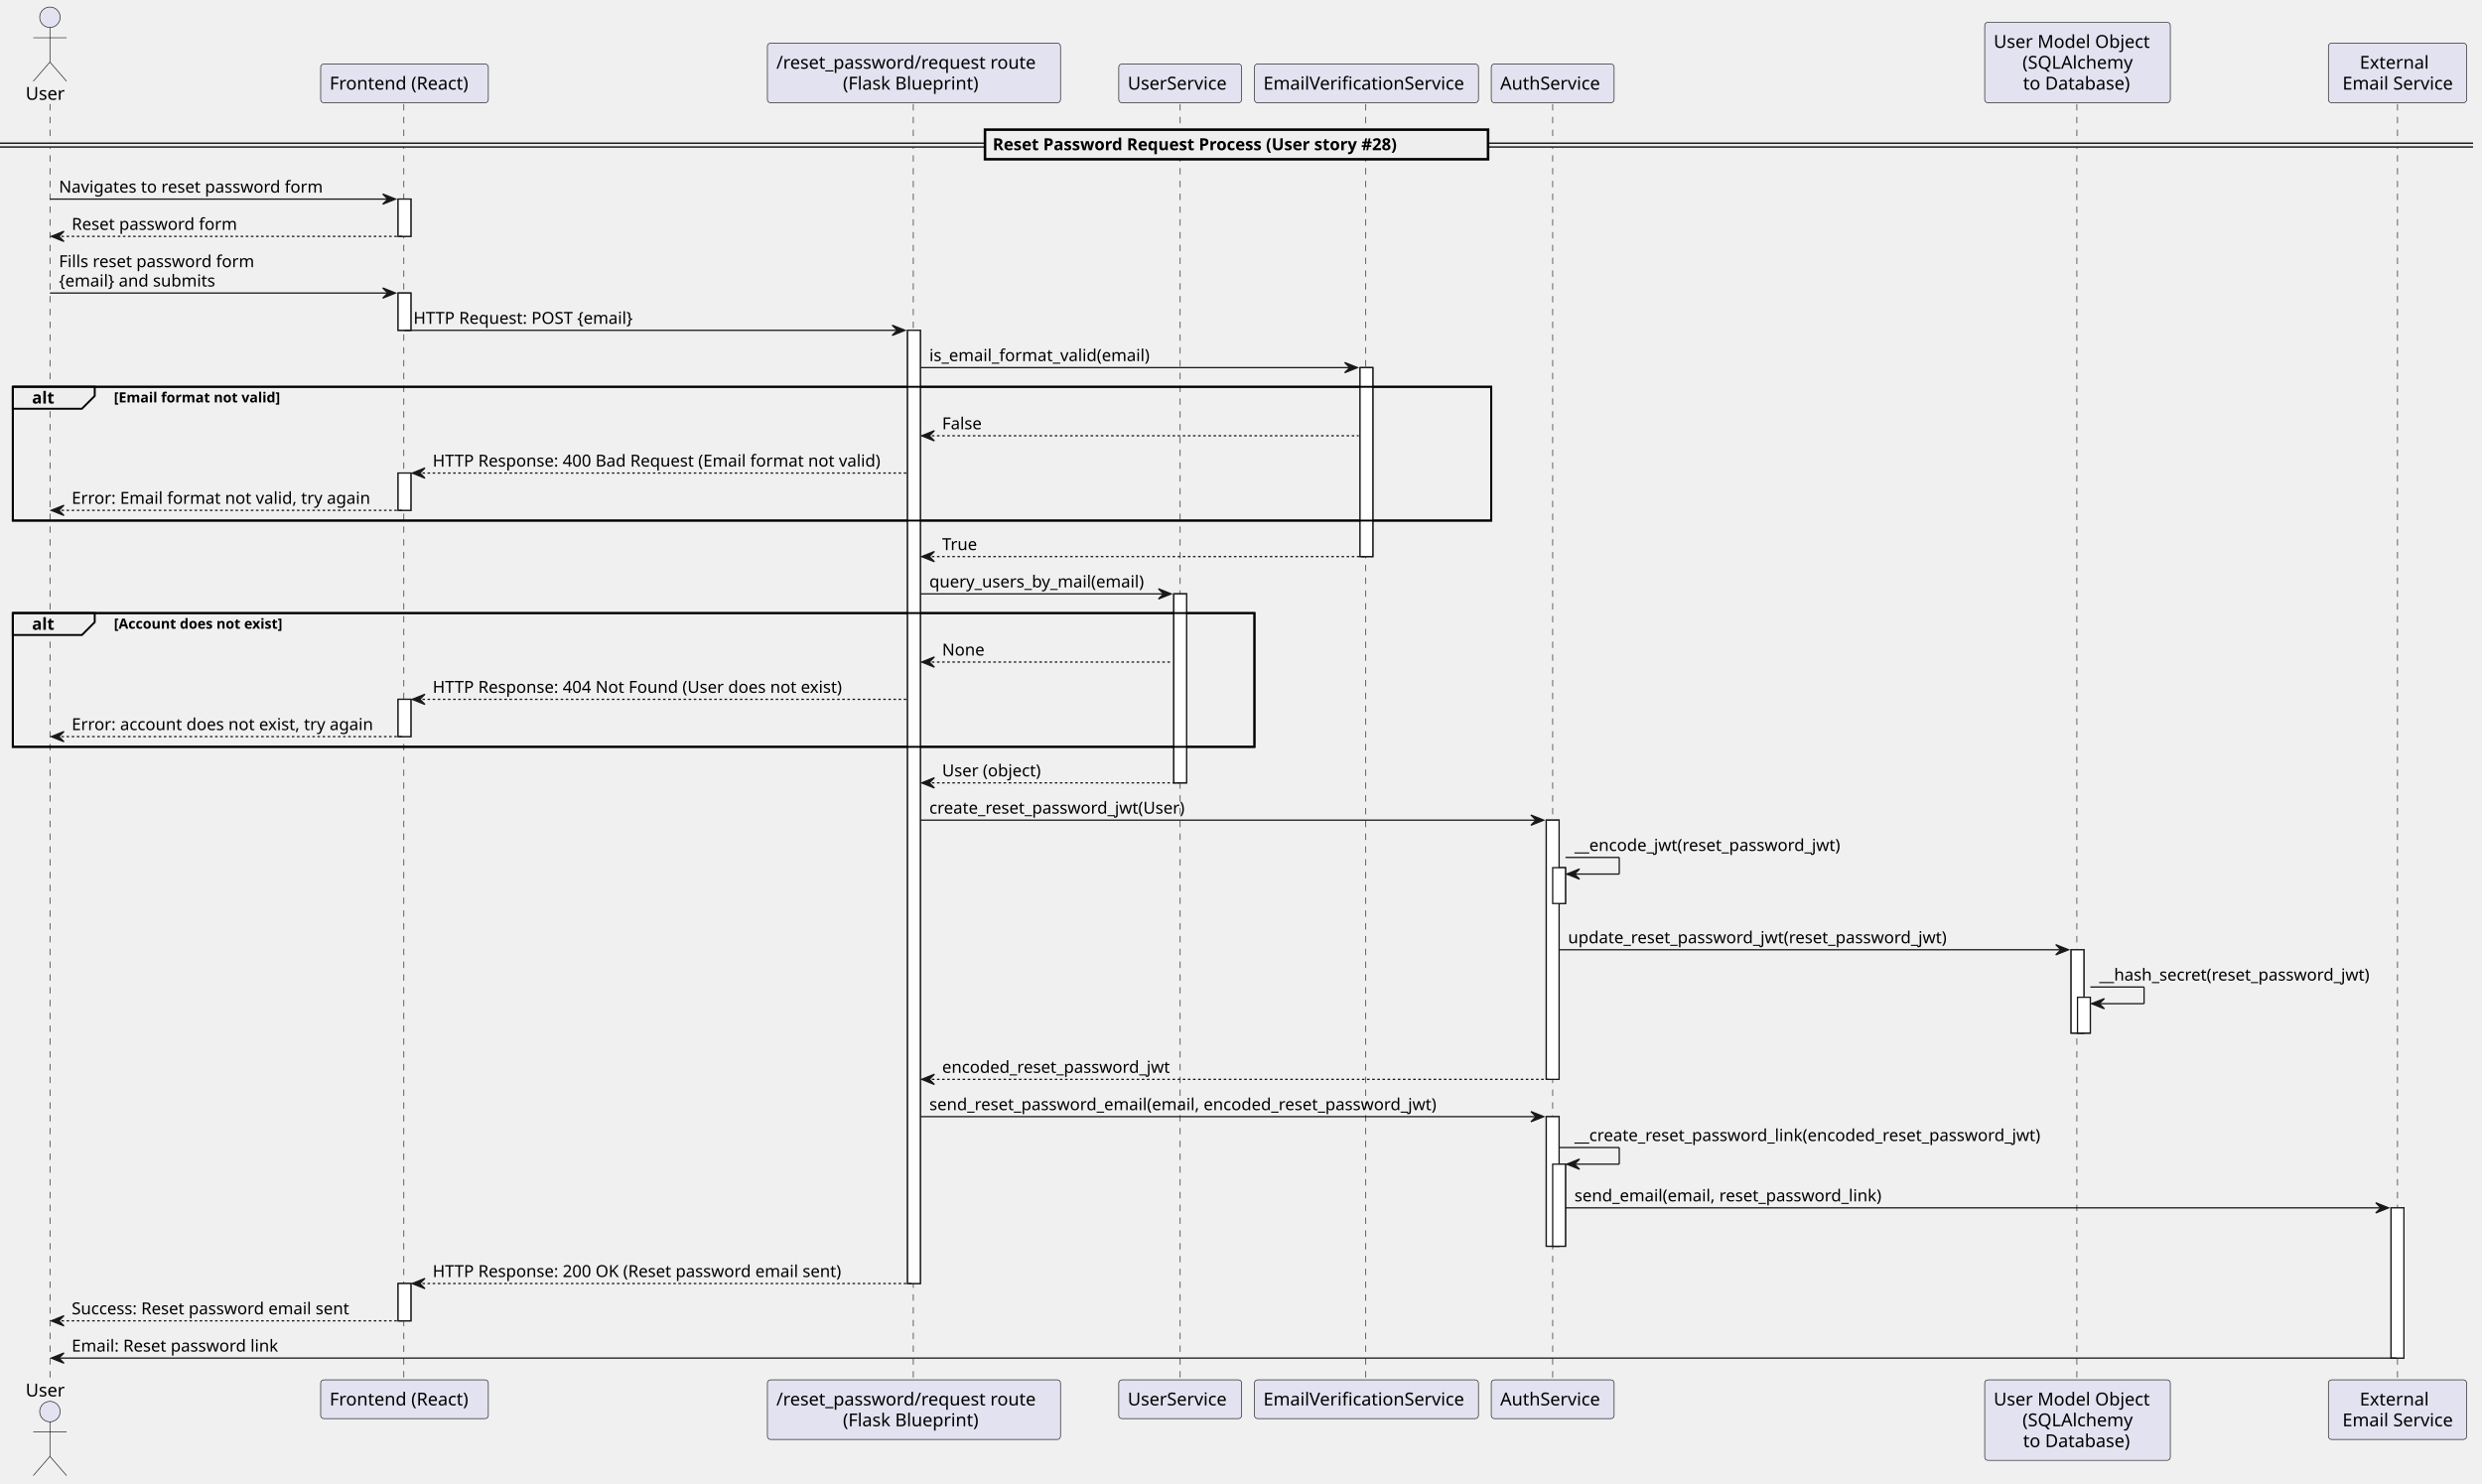
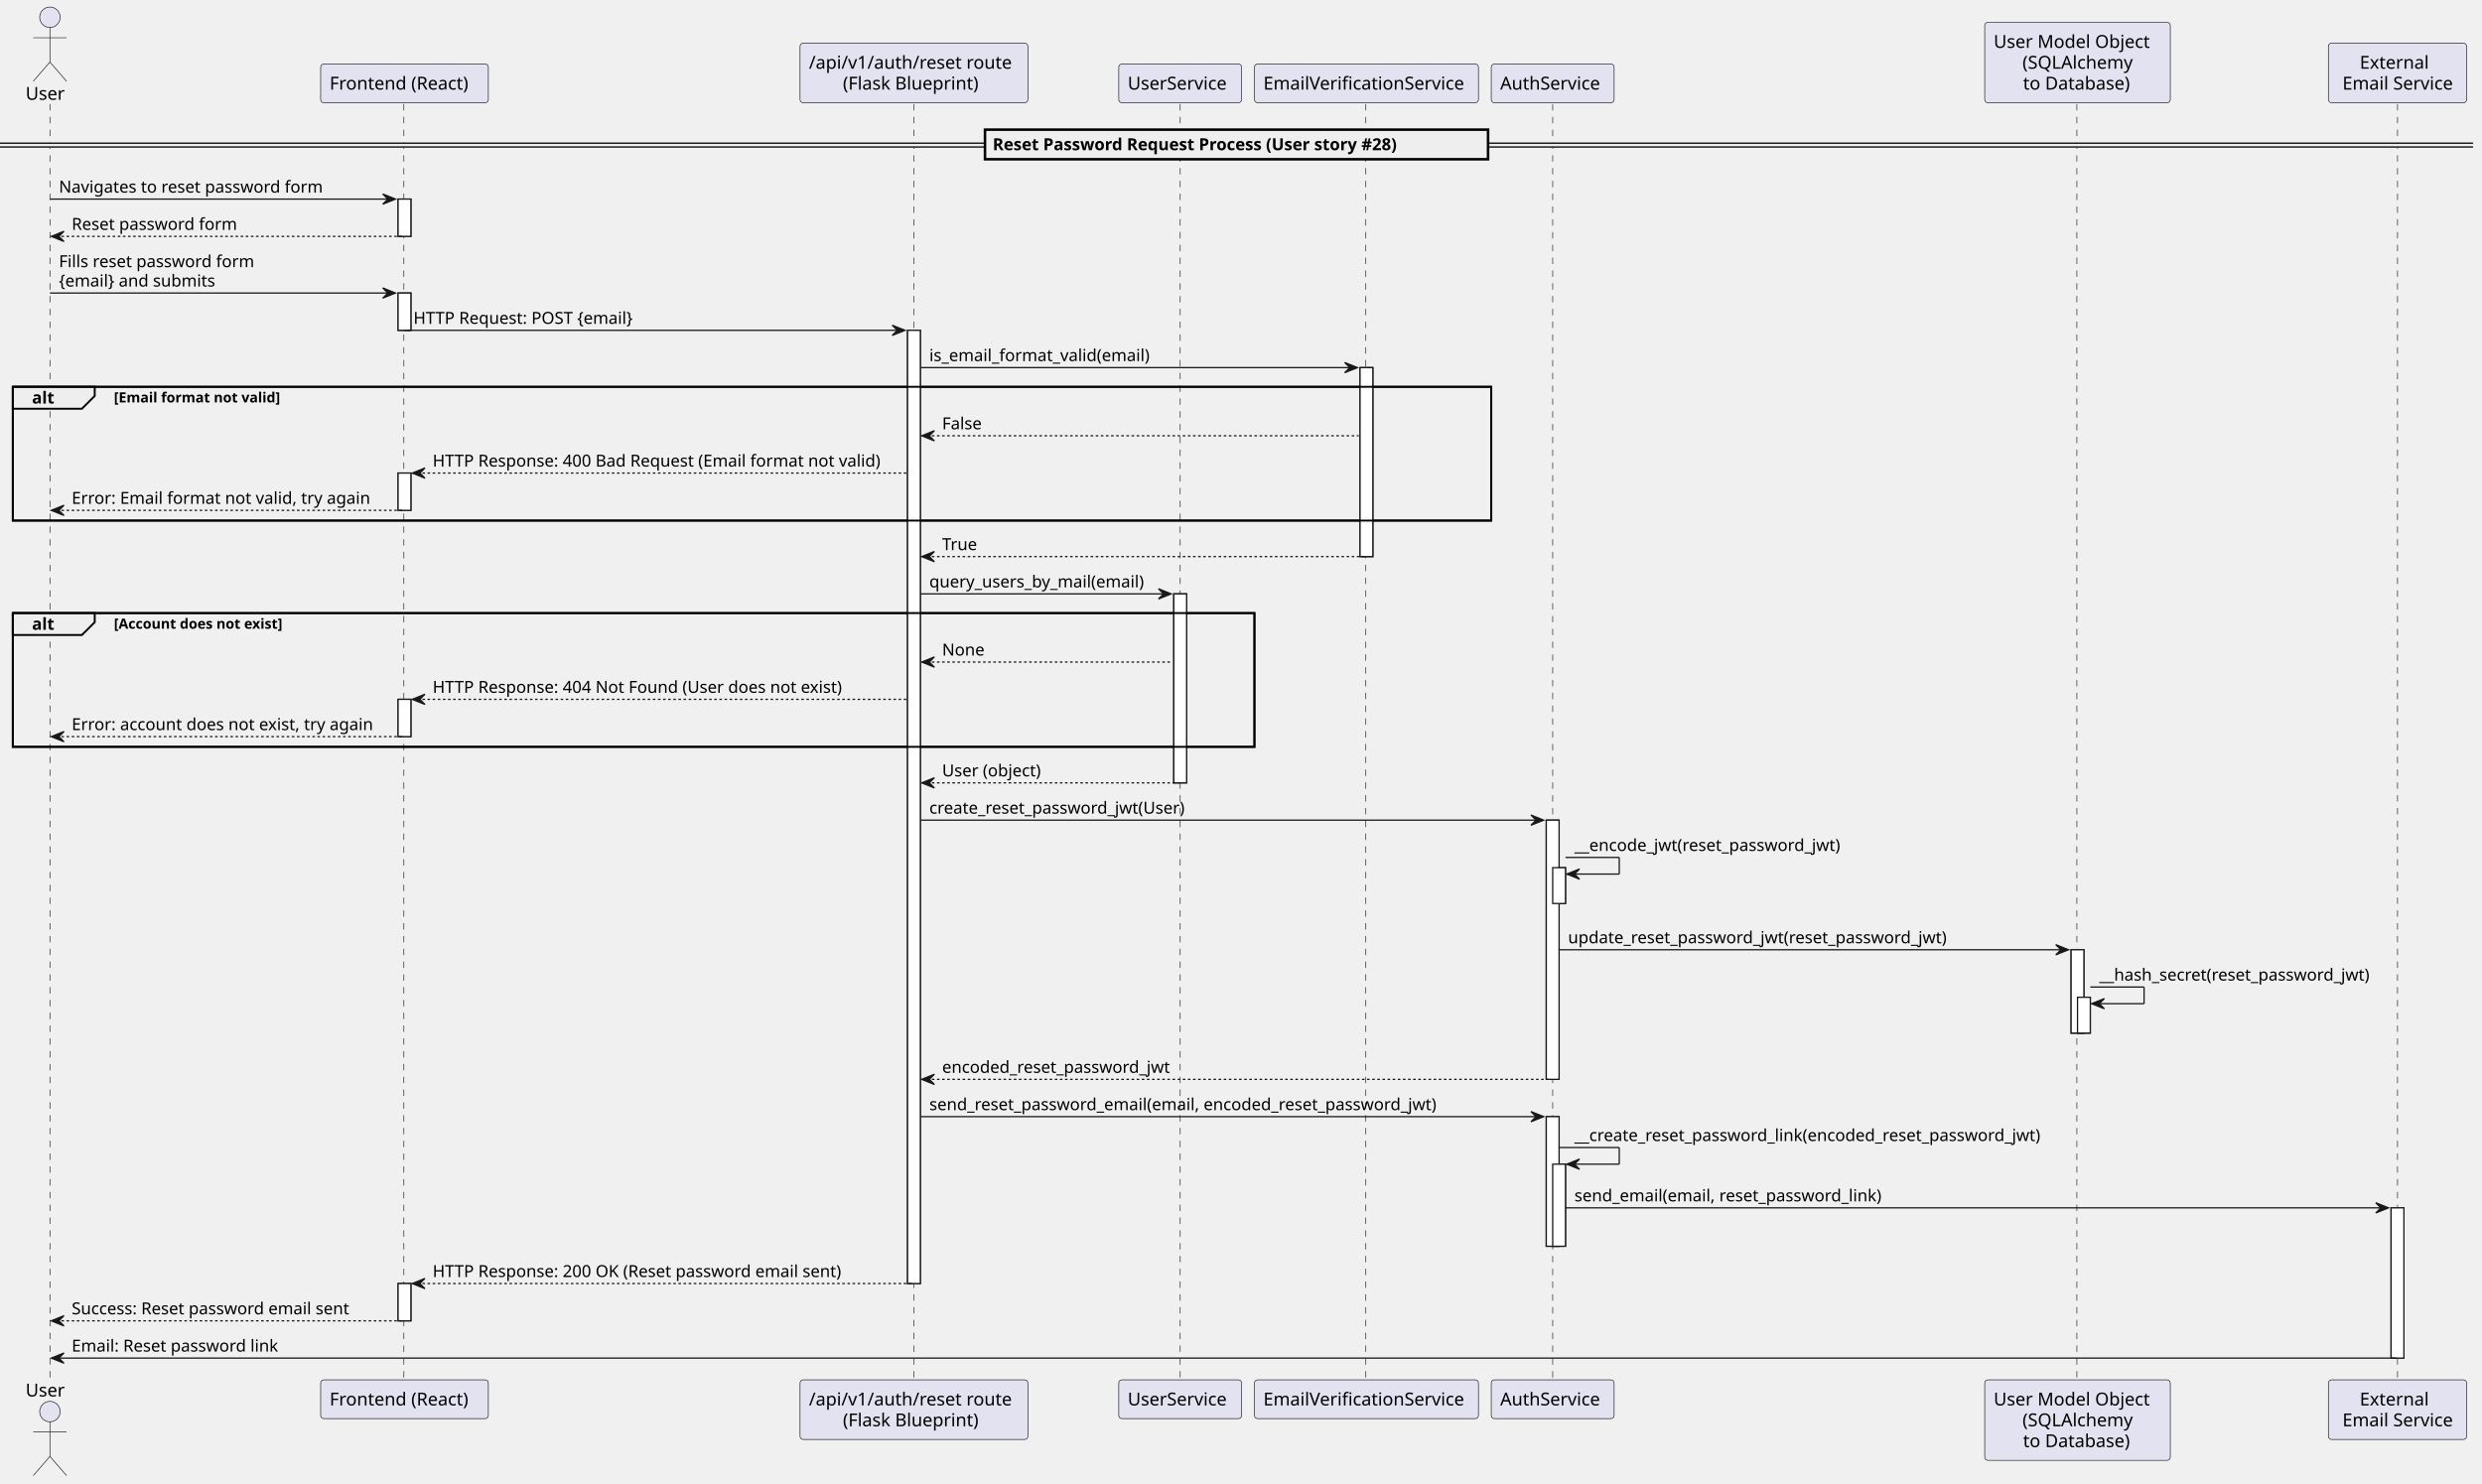
<svg xmlns="http://www.w3.org/2000/svg" contentStyleType="text/css" height="1159px" preserveAspectRatio="none" style="width:1939px;height:1159px;background:#FFFFFF;" version="1.1" viewBox="0 0 1939 1159" width="1939px" zoomAndPan="magnify">
  <defs />
  <g>
    <rect fill="#FFFFFF" height="29.133" style="stroke:#181818;stroke-width:1.0;" width="10" x="311" y="155.562" />
    <rect fill="#FFFFFF" height="29.133" style="stroke:#181818;stroke-width:1.0;" width="10" x="311" y="228.961" />
    <rect fill="#FFFFFF" height="29.133" style="stroke:#181818;stroke-width:1.0;" width="10" x="311" y="369.625" />
    <rect fill="#FFFFFF" height="29.133" style="stroke:#181818;stroke-width:1.0;" width="10" x="311" y="546.422" />
    <rect fill="#FFFFFF" height="29.133" style="stroke:#181818;stroke-width:1.0;" width="10" x="311" y="1002.883" />
    <rect fill="#FFFFFF" height="744.789" style="stroke:#181818;stroke-width:1.0;" width="10" x="709" y="258.094" />
    <rect fill="#FFFFFF" height="147.664" style="stroke:#181818;stroke-width:1.0;" width="10" x="917" y="464.023" />
    <rect fill="#FFFFFF" height="147.664" style="stroke:#181818;stroke-width:1.0;" width="10" x="1062.5" y="287.227" />
    <rect fill="#FFFFFF" height="202.531" style="stroke:#181818;stroke-width:1.0;" width="10" x="1208" y="640.82" />
    <rect fill="#FFFFFF" height="28" style="stroke:#181818;stroke-width:1.0;" width="10" x="1213" y="677.953" />
    <rect fill="#FFFFFF" height="101.266" style="stroke:#181818;stroke-width:1.0;" width="10" x="1208" y="872.484" />
    <rect fill="#FFFFFF" height="64.133" style="stroke:#181818;stroke-width:1.0;" width="10" x="1213" y="909.617" />
    <rect fill="#FFFFFF" height="65.133" style="stroke:#181818;stroke-width:1.0;" width="10" x="1618" y="742.086" />
    <rect fill="#FFFFFF" height="28" style="stroke:#181818;stroke-width:1.0;" width="10" x="1623" y="779.219" />
    <rect fill="#FFFFFF" height="117.398" style="stroke:#181818;stroke-width:1.0;" width="10" x="1868" y="943.75" />
    <rect fill="none" height="104.531" style="stroke:#000000;stroke-width:1.5;" width="1155" x="10" y="302.227" />
    <rect fill="none" height="104.531" style="stroke:#000000;stroke-width:1.5;" width="970" x="10" y="479.023" />
    <line style="stroke:#181818;stroke-width:0.5;stroke-dasharray:5.0,5.0;" x1="39" x2="39" y1="81.297" y2="1079.148" />
    <line style="stroke:#181818;stroke-width:0.5;stroke-dasharray:5.0,5.0;" x1="315.5" x2="315.5" y1="81.297" y2="1079.148" />
-     <line style="stroke:#181818;stroke-width:0.5;stroke-dasharray:5.0,5.0;" x1="713.5" x2="713.5" y1="81.297" y2="1079.148" />
+     <line style="stroke:#181818;stroke-width:0.5;stroke-dasharray:5.0,5.0;" x1="714" x2="714" y1="81.297" y2="1079.148" />
    <line style="stroke:#181818;stroke-width:0.5;stroke-dasharray:5.0,5.0;" x1="922" x2="922" y1="81.297" y2="1079.148" />
    <line style="stroke:#181818;stroke-width:0.5;stroke-dasharray:5.0,5.0;" x1="1067" x2="1067" y1="81.297" y2="1079.148" />
    <line style="stroke:#181818;stroke-width:0.5;stroke-dasharray:5.0,5.0;" x1="1213" x2="1213" y1="81.297" y2="1079.148" />
    <line style="stroke:#181818;stroke-width:0.5;stroke-dasharray:5.0,5.0;" x1="1622.5" x2="1622.5" y1="81.297" y2="1079.148" />
    <line style="stroke:#181818;stroke-width:0.5;stroke-dasharray:5.0,5.0;" x1="1873" x2="1873" y1="81.297" y2="1079.148" />
    <text fill="#000000" font-family="sans-serif" font-size="14" lengthAdjust="spacing" textLength="32" x="20" y="77.995">User</text>
    <ellipse cx="39" cy="13.5" fill="#E2E2F0" rx="8" ry="8" style="stroke:#181818;stroke-width:0.5;" />
    <path d="M39,21.5 L39,48.5 M26,29.5 L52,29.5 M39,48.5 L26,63.5 M39,48.5 L52,63.5 " fill="none" style="stroke:#181818;stroke-width:0.5;" />
    <text fill="#000000" font-family="sans-serif" font-size="14" lengthAdjust="spacing" textLength="32" x="20" y="1091.144">User</text>
    <ellipse cx="39" cy="1102.945" fill="#E2E2F0" rx="8" ry="8" style="stroke:#181818;stroke-width:0.5;" />
    <path d="M39,1110.945 L39,1137.945 M26,1118.945 L52,1118.945 M39,1137.945 L26,1152.945 M39,1137.945 L52,1152.945 " fill="none" style="stroke:#181818;stroke-width:0.5;" />
    <rect fill="#E2E2F0" height="30.297" rx="2.5" ry="2.5" style="stroke:#181818;stroke-width:0.5;" width="131" x="250.5" y="50" />
    <text fill="#000000" font-family="sans-serif" font-size="14" lengthAdjust="spacing" textLength="117" x="257.5" y="69.995">Frontend (React)</text>
    <rect fill="#E2E2F0" height="30.297" rx="2.5" ry="2.5" style="stroke:#181818;stroke-width:0.5;" width="131" x="250.5" y="1078.148" />
    <text fill="#000000" font-family="sans-serif" font-size="14" lengthAdjust="spacing" textLength="117" x="257.5" y="1098.144">Frontend (React)</text>
-     <rect fill="#E2E2F0" height="46.594" rx="2.5" ry="2.5" style="stroke:#181818;stroke-width:0.5;" width="229" x="599.5" y="33.703" />
-     <text fill="#000000" font-family="sans-serif" font-size="14" lengthAdjust="spacing" textLength="215" x="606.5" y="53.698">/reset_password/request route</text>
+     <rect fill="#E2E2F0" height="46.594" rx="2.5" ry="2.5" style="stroke:#181818;stroke-width:0.5;" width="178" x="625" y="33.703" />
+     <text fill="#000000" font-family="sans-serif" font-size="14" lengthAdjust="spacing" textLength="164" x="632" y="53.698">/api/v1/auth/reset route</text>
    <text fill="#000000" font-family="sans-serif" font-size="14" lengthAdjust="spacing" textLength="111" x="658.5" y="69.995">(Flask Blueprint)</text>
-     <rect fill="#E2E2F0" height="46.594" rx="2.5" ry="2.5" style="stroke:#181818;stroke-width:0.5;" width="229" x="599.5" y="1078.148" />
-     <text fill="#000000" font-family="sans-serif" font-size="14" lengthAdjust="spacing" textLength="215" x="606.5" y="1098.144">/reset_password/request route</text>
+     <rect fill="#E2E2F0" height="46.594" rx="2.5" ry="2.5" style="stroke:#181818;stroke-width:0.5;" width="178" x="625" y="1078.148" />
+     <text fill="#000000" font-family="sans-serif" font-size="14" lengthAdjust="spacing" textLength="164" x="632" y="1098.144">/api/v1/auth/reset route</text>
    <text fill="#000000" font-family="sans-serif" font-size="14" lengthAdjust="spacing" textLength="111" x="658.5" y="1114.44">(Flask Blueprint)</text>
    <rect fill="#E2E2F0" height="30.297" rx="2.5" ry="2.5" style="stroke:#181818;stroke-width:0.5;" width="96" x="874" y="50" />
    <text fill="#000000" font-family="sans-serif" font-size="14" lengthAdjust="spacing" textLength="82" x="881" y="69.995">UserService</text>
    <rect fill="#E2E2F0" height="30.297" rx="2.5" ry="2.5" style="stroke:#181818;stroke-width:0.5;" width="96" x="874" y="1078.148" />
    <text fill="#000000" font-family="sans-serif" font-size="14" lengthAdjust="spacing" textLength="82" x="881" y="1098.144">UserService</text>
    <rect fill="#E2E2F0" height="30.297" rx="2.5" ry="2.5" style="stroke:#181818;stroke-width:0.5;" width="175" x="980" y="50" />
    <text fill="#000000" font-family="sans-serif" font-size="14" lengthAdjust="spacing" textLength="161" x="987" y="69.995">EmailVerificationService</text>
    <rect fill="#E2E2F0" height="30.297" rx="2.5" ry="2.5" style="stroke:#181818;stroke-width:0.5;" width="175" x="980" y="1078.148" />
    <text fill="#000000" font-family="sans-serif" font-size="14" lengthAdjust="spacing" textLength="161" x="987" y="1098.144">EmailVerificationService</text>
    <rect fill="#E2E2F0" height="30.297" rx="2.5" ry="2.5" style="stroke:#181818;stroke-width:0.5;" width="96" x="1165" y="50" />
    <text fill="#000000" font-family="sans-serif" font-size="14" lengthAdjust="spacing" textLength="82" x="1172" y="69.995">AuthService</text>
    <rect fill="#E2E2F0" height="30.297" rx="2.5" ry="2.5" style="stroke:#181818;stroke-width:0.5;" width="96" x="1165" y="1078.148" />
    <text fill="#000000" font-family="sans-serif" font-size="14" lengthAdjust="spacing" textLength="82" x="1172" y="1098.144">AuthService</text>
    <rect fill="#E2E2F0" height="62.891" rx="2.5" ry="2.5" style="stroke:#181818;stroke-width:0.5;" width="145" x="1550.5" y="17.406" />
    <text fill="#000000" font-family="sans-serif" font-size="14" lengthAdjust="spacing" textLength="127" x="1557.5" y="37.401">User Model Object</text>
    <text fill="#000000" font-family="sans-serif" font-size="14" lengthAdjust="spacing" textLength="90" x="1580" y="53.698">(SQLAlchemy</text>
    <text fill="#000000" font-family="sans-serif" font-size="14" lengthAdjust="spacing" textLength="89" x="1580.5" y="69.995">to Database)</text>
    <rect fill="#E2E2F0" height="62.891" rx="2.5" ry="2.5" style="stroke:#181818;stroke-width:0.5;" width="145" x="1550.5" y="1078.148" />
    <text fill="#000000" font-family="sans-serif" font-size="14" lengthAdjust="spacing" textLength="127" x="1557.5" y="1098.144">User Model Object</text>
    <text fill="#000000" font-family="sans-serif" font-size="14" lengthAdjust="spacing" textLength="90" x="1580" y="1114.44">(SQLAlchemy</text>
    <text fill="#000000" font-family="sans-serif" font-size="14" lengthAdjust="spacing" textLength="89" x="1580.5" y="1130.737">to Database)</text>
    <rect fill="#E2E2F0" height="46.594" rx="2.5" ry="2.5" style="stroke:#181818;stroke-width:0.5;" width="108" x="1819" y="33.703" />
    <text fill="#000000" font-family="sans-serif" font-size="14" lengthAdjust="spacing" textLength="55" x="1843.5" y="53.698">External</text>
    <text fill="#000000" font-family="sans-serif" font-size="14" lengthAdjust="spacing" textLength="90" x="1830" y="69.995">Email Service</text>
    <rect fill="#E2E2F0" height="46.594" rx="2.5" ry="2.5" style="stroke:#181818;stroke-width:0.5;" width="108" x="1819" y="1078.148" />
    <text fill="#000000" font-family="sans-serif" font-size="14" lengthAdjust="spacing" textLength="55" x="1843.5" y="1098.144">External</text>
    <text fill="#000000" font-family="sans-serif" font-size="14" lengthAdjust="spacing" textLength="90" x="1830" y="1114.44">Email Service</text>
    <rect fill="#FFFFFF" height="29.133" style="stroke:#181818;stroke-width:1.0;" width="10" x="311" y="155.562" />
    <rect fill="#FFFFFF" height="29.133" style="stroke:#181818;stroke-width:1.0;" width="10" x="311" y="228.961" />
    <rect fill="#FFFFFF" height="29.133" style="stroke:#181818;stroke-width:1.0;" width="10" x="311" y="369.625" />
    <rect fill="#FFFFFF" height="29.133" style="stroke:#181818;stroke-width:1.0;" width="10" x="311" y="546.422" />
    <rect fill="#FFFFFF" height="29.133" style="stroke:#181818;stroke-width:1.0;" width="10" x="311" y="1002.883" />
    <rect fill="#FFFFFF" height="744.789" style="stroke:#181818;stroke-width:1.0;" width="10" x="709" y="258.094" />
    <rect fill="#FFFFFF" height="147.664" style="stroke:#181818;stroke-width:1.0;" width="10" x="917" y="464.023" />
    <rect fill="#FFFFFF" height="147.664" style="stroke:#181818;stroke-width:1.0;" width="10" x="1062.5" y="287.227" />
    <rect fill="#FFFFFF" height="202.531" style="stroke:#181818;stroke-width:1.0;" width="10" x="1208" y="640.82" />
    <rect fill="#FFFFFF" height="28" style="stroke:#181818;stroke-width:1.0;" width="10" x="1213" y="677.953" />
    <rect fill="#FFFFFF" height="101.266" style="stroke:#181818;stroke-width:1.0;" width="10" x="1208" y="872.484" />
    <rect fill="#FFFFFF" height="64.133" style="stroke:#181818;stroke-width:1.0;" width="10" x="1213" y="909.617" />
    <rect fill="#FFFFFF" height="65.133" style="stroke:#181818;stroke-width:1.0;" width="10" x="1618" y="742.086" />
    <rect fill="#FFFFFF" height="28" style="stroke:#181818;stroke-width:1.0;" width="10" x="1623" y="779.219" />
    <rect fill="#FFFFFF" height="117.398" style="stroke:#181818;stroke-width:1.0;" width="10" x="1868" y="943.75" />
    <rect fill="#EEEEEE" height="3" style="stroke:#EEEEEE;stroke-width:1.0;" width="1932" x="0" y="111.863" />
    <line style="stroke:#000000;stroke-width:1.0;" x1="0" x2="1932" y1="111.863" y2="111.863" />
    <line style="stroke:#000000;stroke-width:1.0;" x1="0" x2="1932" y1="114.863" y2="114.863" />
    <rect fill="#EEEEEE" height="23.133" style="stroke:#000000;stroke-width:2.0;" width="393" x="769.5" y="101.297" />
    <text fill="#000000" font-family="sans-serif" font-size="13" font-weight="bold" lengthAdjust="spacing" textLength="374" x="775.5" y="117.364">Reset Password Request Process (User story #28)</text>
    <polygon fill="#181818" points="299,151.562,309,155.562,299,159.562,303,155.562" style="stroke:#181818;stroke-width:1.0;" />
    <line style="stroke:#181818;stroke-width:1.0;" x1="39" x2="305" y1="155.562" y2="155.562" />
    <text fill="#000000" font-family="sans-serif" font-size="13" lengthAdjust="spacing" textLength="216" x="46" y="150.497">Navigates to reset password form</text>
    <polygon fill="#181818" points="50,180.695,40,184.695,50,188.695,46,184.695" style="stroke:#181818;stroke-width:1.0;" />
    <line style="stroke:#181818;stroke-width:1.0;stroke-dasharray:2.0,2.0;" x1="44" x2="315" y1="184.695" y2="184.695" />
    <text fill="#000000" font-family="sans-serif" font-size="13" lengthAdjust="spacing" textLength="134" x="56" y="179.629">Reset password form</text>
    <polygon fill="#181818" points="299,224.961,309,228.961,299,232.961,303,228.961" style="stroke:#181818;stroke-width:1.0;" />
    <line style="stroke:#181818;stroke-width:1.0;" x1="39" x2="305" y1="228.961" y2="228.961" />
    <text fill="#000000" font-family="sans-serif" font-size="13" lengthAdjust="spacing" textLength="158" x="46" y="208.762">Fills reset password form</text>
    <text fill="#000000" font-family="sans-serif" font-size="13" lengthAdjust="spacing" textLength="134" x="46" y="223.895">{email} and submits</text>
    <polygon fill="#181818" points="697,254.094,707,258.094,697,262.094,701,258.094" style="stroke:#181818;stroke-width:1.0;" />
    <line style="stroke:#181818;stroke-width:1.0;" x1="316" x2="703" y1="258.094" y2="258.094" />
    <text fill="#000000" font-family="sans-serif" font-size="13" lengthAdjust="spacing" textLength="185" x="323" y="253.028">HTTP Request: POST {email}</text>
    <polygon fill="#181818" points="1050.5,283.227,1060.5,287.227,1050.5,291.227,1054.5,287.227" style="stroke:#181818;stroke-width:1.0;" />
    <line style="stroke:#181818;stroke-width:1.0;" x1="719" x2="1056.5" y1="287.227" y2="287.227" />
    <text fill="#000000" font-family="sans-serif" font-size="13" lengthAdjust="spacing" textLength="183" x="726" y="282.161">is_email_format_valid(email)</text>
    <path d="M10,302.227 L74,302.227 L74,309.359 L64,319.359 L10,319.359 L10,302.227 " fill="#EEEEEE" style="stroke:#000000;stroke-width:1.5;" />
    <rect fill="none" height="104.531" style="stroke:#000000;stroke-width:1.5;" width="1155" x="10" y="302.227" />
    <text fill="#000000" font-family="sans-serif" font-size="13" font-weight="bold" lengthAdjust="spacing" textLength="19" x="25" y="315.293">alt</text>
    <text fill="#000000" font-family="sans-serif" font-size="11" font-weight="bold" lengthAdjust="spacing" textLength="151" x="89" y="314.437">[Email format not valid]</text>
    <polygon fill="#181818" points="730,336.492,720,340.492,730,344.492,726,340.492" style="stroke:#181818;stroke-width:1.0;" />
    <line style="stroke:#181818;stroke-width:1.0;stroke-dasharray:2.0,2.0;" x1="724" x2="1061.5" y1="340.492" y2="340.492" />
    <text fill="#000000" font-family="sans-serif" font-size="13" lengthAdjust="spacing" textLength="33" x="736" y="335.426">False</text>
    <polygon fill="#181818" points="332,365.625,322,369.625,332,373.625,328,369.625" style="stroke:#181818;stroke-width:1.0;" />
    <line style="stroke:#181818;stroke-width:1.0;stroke-dasharray:2.0,2.0;" x1="326" x2="708" y1="369.625" y2="369.625" />
    <text fill="#000000" font-family="sans-serif" font-size="13" lengthAdjust="spacing" textLength="369" x="338" y="364.559">HTTP Response: 400 Bad Request (Email format not valid)</text>
    <polygon fill="#181818" points="50,394.758,40,398.758,50,402.758,46,398.758" style="stroke:#181818;stroke-width:1.0;" />
    <line style="stroke:#181818;stroke-width:1.0;stroke-dasharray:2.0,2.0;" x1="44" x2="315" y1="398.758" y2="398.758" />
    <text fill="#000000" font-family="sans-serif" font-size="13" lengthAdjust="spacing" textLength="243" x="56" y="393.692">Error: Email format not valid, try again</text>
    <polygon fill="#181818" points="730,430.891,720,434.891,730,438.891,726,434.891" style="stroke:#181818;stroke-width:1.0;" />
    <line style="stroke:#181818;stroke-width:1.0;stroke-dasharray:2.0,2.0;" x1="724" x2="1066.5" y1="434.891" y2="434.891" />
    <text fill="#000000" font-family="sans-serif" font-size="13" lengthAdjust="spacing" textLength="28" x="736" y="429.825">True</text>
    <polygon fill="#181818" points="905,460.023,915,464.023,905,468.023,909,464.023" style="stroke:#181818;stroke-width:1.0;" />
    <line style="stroke:#181818;stroke-width:1.0;" x1="719" x2="911" y1="464.023" y2="464.023" />
    <text fill="#000000" font-family="sans-serif" font-size="13" lengthAdjust="spacing" textLength="179" x="726" y="458.957">query_users_by_mail(email)</text>
    <path d="M10,479.023 L74,479.023 L74,486.156 L64,496.156 L10,496.156 L10,479.023 " fill="#EEEEEE" style="stroke:#000000;stroke-width:1.5;" />
    <rect fill="none" height="104.531" style="stroke:#000000;stroke-width:1.5;" width="970" x="10" y="479.023" />
    <text fill="#000000" font-family="sans-serif" font-size="13" font-weight="bold" lengthAdjust="spacing" textLength="19" x="25" y="492.09">alt</text>
    <text fill="#000000" font-family="sans-serif" font-size="11" font-weight="bold" lengthAdjust="spacing" textLength="156" x="89" y="491.234">[Account does not exist]</text>
    <polygon fill="#181818" points="730,513.289,720,517.289,730,521.289,726,517.289" style="stroke:#181818;stroke-width:1.0;" />
    <line style="stroke:#181818;stroke-width:1.0;stroke-dasharray:2.0,2.0;" x1="724" x2="916" y1="517.289" y2="517.289" />
    <text fill="#000000" font-family="sans-serif" font-size="13" lengthAdjust="spacing" textLength="34" x="736" y="512.223">None</text>
    <polygon fill="#181818" points="332,542.422,322,546.422,332,550.422,328,546.422" style="stroke:#181818;stroke-width:1.0;" />
    <line style="stroke:#181818;stroke-width:1.0;stroke-dasharray:2.0,2.0;" x1="326" x2="708" y1="546.422" y2="546.422" />
    <text fill="#000000" font-family="sans-serif" font-size="13" lengthAdjust="spacing" textLength="338" x="338" y="541.356">HTTP Response: 404 Not Found (User does not exist)</text>
    <polygon fill="#181818" points="50,571.555,40,575.555,50,579.555,46,575.555" style="stroke:#181818;stroke-width:1.0;" />
    <line style="stroke:#181818;stroke-width:1.0;stroke-dasharray:2.0,2.0;" x1="44" x2="315" y1="575.555" y2="575.555" />
    <text fill="#000000" font-family="sans-serif" font-size="13" lengthAdjust="spacing" textLength="248" x="56" y="570.489">Error: account does not exist, try again</text>
    <polygon fill="#181818" points="730,607.688,720,611.688,730,615.688,726,611.688" style="stroke:#181818;stroke-width:1.0;" />
    <line style="stroke:#181818;stroke-width:1.0;stroke-dasharray:2.0,2.0;" x1="724" x2="921" y1="611.688" y2="611.688" />
    <text fill="#000000" font-family="sans-serif" font-size="13" lengthAdjust="spacing" textLength="83" x="736" y="606.622">User (object)</text>
    <polygon fill="#181818" points="1196,636.82,1206,640.82,1196,644.82,1200,640.82" style="stroke:#181818;stroke-width:1.0;" />
    <line style="stroke:#181818;stroke-width:1.0;" x1="719" x2="1202" y1="640.82" y2="640.82" />
    <text fill="#000000" font-family="sans-serif" font-size="13" lengthAdjust="spacing" textLength="212" x="726" y="635.754">create_reset_password_jwt(User)</text>
    <line style="stroke:#181818;stroke-width:1.0;" x1="1223" x2="1265" y1="669.953" y2="669.953" />
    <line style="stroke:#181818;stroke-width:1.0;" x1="1265" x2="1265" y1="669.953" y2="682.953" />
    <line style="stroke:#181818;stroke-width:1.0;" x1="1224" x2="1265" y1="682.953" y2="682.953" />
    <polygon fill="#181818" points="1234,678.953,1224,682.953,1234,686.953,1230,682.953" style="stroke:#181818;stroke-width:1.0;" />
    <text fill="#000000" font-family="sans-serif" font-size="13" lengthAdjust="spacing" textLength="219" x="1230" y="664.887">__encode_jwt(reset_password_jwt)</text>
    <polygon fill="#181818" points="1606,738.086,1616,742.086,1606,746.086,1610,742.086" style="stroke:#181818;stroke-width:1.0;" />
    <line style="stroke:#181818;stroke-width:1.0;" x1="1218" x2="1612" y1="742.086" y2="742.086" />
    <text fill="#000000" font-family="sans-serif" font-size="13" lengthAdjust="spacing" textLength="310" x="1225" y="737.02">update_reset_password_jwt(reset_password_jwt)</text>
    <line style="stroke:#181818;stroke-width:1.0;" x1="1633" x2="1675" y1="771.219" y2="771.219" />
    <line style="stroke:#181818;stroke-width:1.0;" x1="1675" x2="1675" y1="771.219" y2="784.219" />
    <line style="stroke:#181818;stroke-width:1.0;" x1="1634" x2="1675" y1="784.219" y2="784.219" />
    <polygon fill="#181818" points="1644,780.219,1634,784.219,1644,788.219,1640,784.219" style="stroke:#181818;stroke-width:1.0;" />
    <text fill="#000000" font-family="sans-serif" font-size="13" lengthAdjust="spacing" textLength="226" x="1640" y="766.153">__hash_secret(reset_password_jwt)</text>
    <polygon fill="#181818" points="730,839.352,720,843.352,730,847.352,726,843.352" style="stroke:#181818;stroke-width:1.0;" />
    <line style="stroke:#181818;stroke-width:1.0;stroke-dasharray:2.0,2.0;" x1="724" x2="1212" y1="843.352" y2="843.352" />
    <text fill="#000000" font-family="sans-serif" font-size="13" lengthAdjust="spacing" textLength="186" x="736" y="838.286">encoded_reset_password_jwt</text>
    <polygon fill="#181818" points="1196,868.484,1206,872.484,1196,876.484,1200,872.484" style="stroke:#181818;stroke-width:1.0;" />
    <line style="stroke:#181818;stroke-width:1.0;" x1="719" x2="1202" y1="872.484" y2="872.484" />
    <text fill="#000000" font-family="sans-serif" font-size="13" lengthAdjust="spacing" textLength="419" x="726" y="867.418">send_reset_password_email(email, encoded_reset_password_jwt)</text>
    <line style="stroke:#181818;stroke-width:1.0;" x1="1218" x2="1265" y1="896.617" y2="896.617" />
    <line style="stroke:#181818;stroke-width:1.0;" x1="1265" x2="1265" y1="896.617" y2="909.617" />
    <line style="stroke:#181818;stroke-width:1.0;" x1="1224" x2="1265" y1="909.617" y2="909.617" />
    <polygon fill="#181818" points="1234,905.617,1224,909.617,1234,913.617,1230,909.617" style="stroke:#181818;stroke-width:1.0;" />
    <text fill="#000000" font-family="sans-serif" font-size="13" lengthAdjust="spacing" textLength="386" x="1230" y="891.551">__create_reset_password_link(encoded_reset_password_jwt)</text>
    <polygon fill="#181818" points="1856,939.75,1866,943.75,1856,947.75,1860,943.75" style="stroke:#181818;stroke-width:1.0;" />
    <line style="stroke:#181818;stroke-width:1.0;" x1="1223" x2="1862" y1="943.75" y2="943.75" />
    <text fill="#000000" font-family="sans-serif" font-size="13" lengthAdjust="spacing" textLength="254" x="1230" y="938.684">send_email(email, reset_password_link)</text>
    <polygon fill="#181818" points="332,998.883,322,1002.883,332,1006.883,328,1002.883" style="stroke:#181818;stroke-width:1.0;" />
    <line style="stroke:#181818;stroke-width:1.0;stroke-dasharray:2.0,2.0;" x1="326" x2="713" y1="1002.883" y2="1002.883" />
    <text fill="#000000" font-family="sans-serif" font-size="13" lengthAdjust="spacing" textLength="337" x="338" y="997.817">HTTP Response: 200 OK (Reset password email sent)</text>
    <polygon fill="#181818" points="50,1028.016,40,1032.016,50,1036.016,46,1032.016" style="stroke:#181818;stroke-width:1.0;" />
    <line style="stroke:#181818;stroke-width:1.0;stroke-dasharray:2.0,2.0;" x1="44" x2="315" y1="1032.016" y2="1032.016" />
    <text fill="#000000" font-family="sans-serif" font-size="13" lengthAdjust="spacing" textLength="232" x="56" y="1026.95">Success: Reset password email sent</text>
    <polygon fill="#181818" points="50,1057.148,40,1061.148,50,1065.148,46,1061.148" style="stroke:#181818;stroke-width:1.0;" />
    <line style="stroke:#181818;stroke-width:1.0;" x1="44" x2="1872" y1="1061.148" y2="1061.148" />
    <text fill="#000000" font-family="sans-serif" font-size="13" lengthAdjust="spacing" textLength="168" x="56" y="1056.082">Email: Reset password link</text>
  </g>
</svg>
